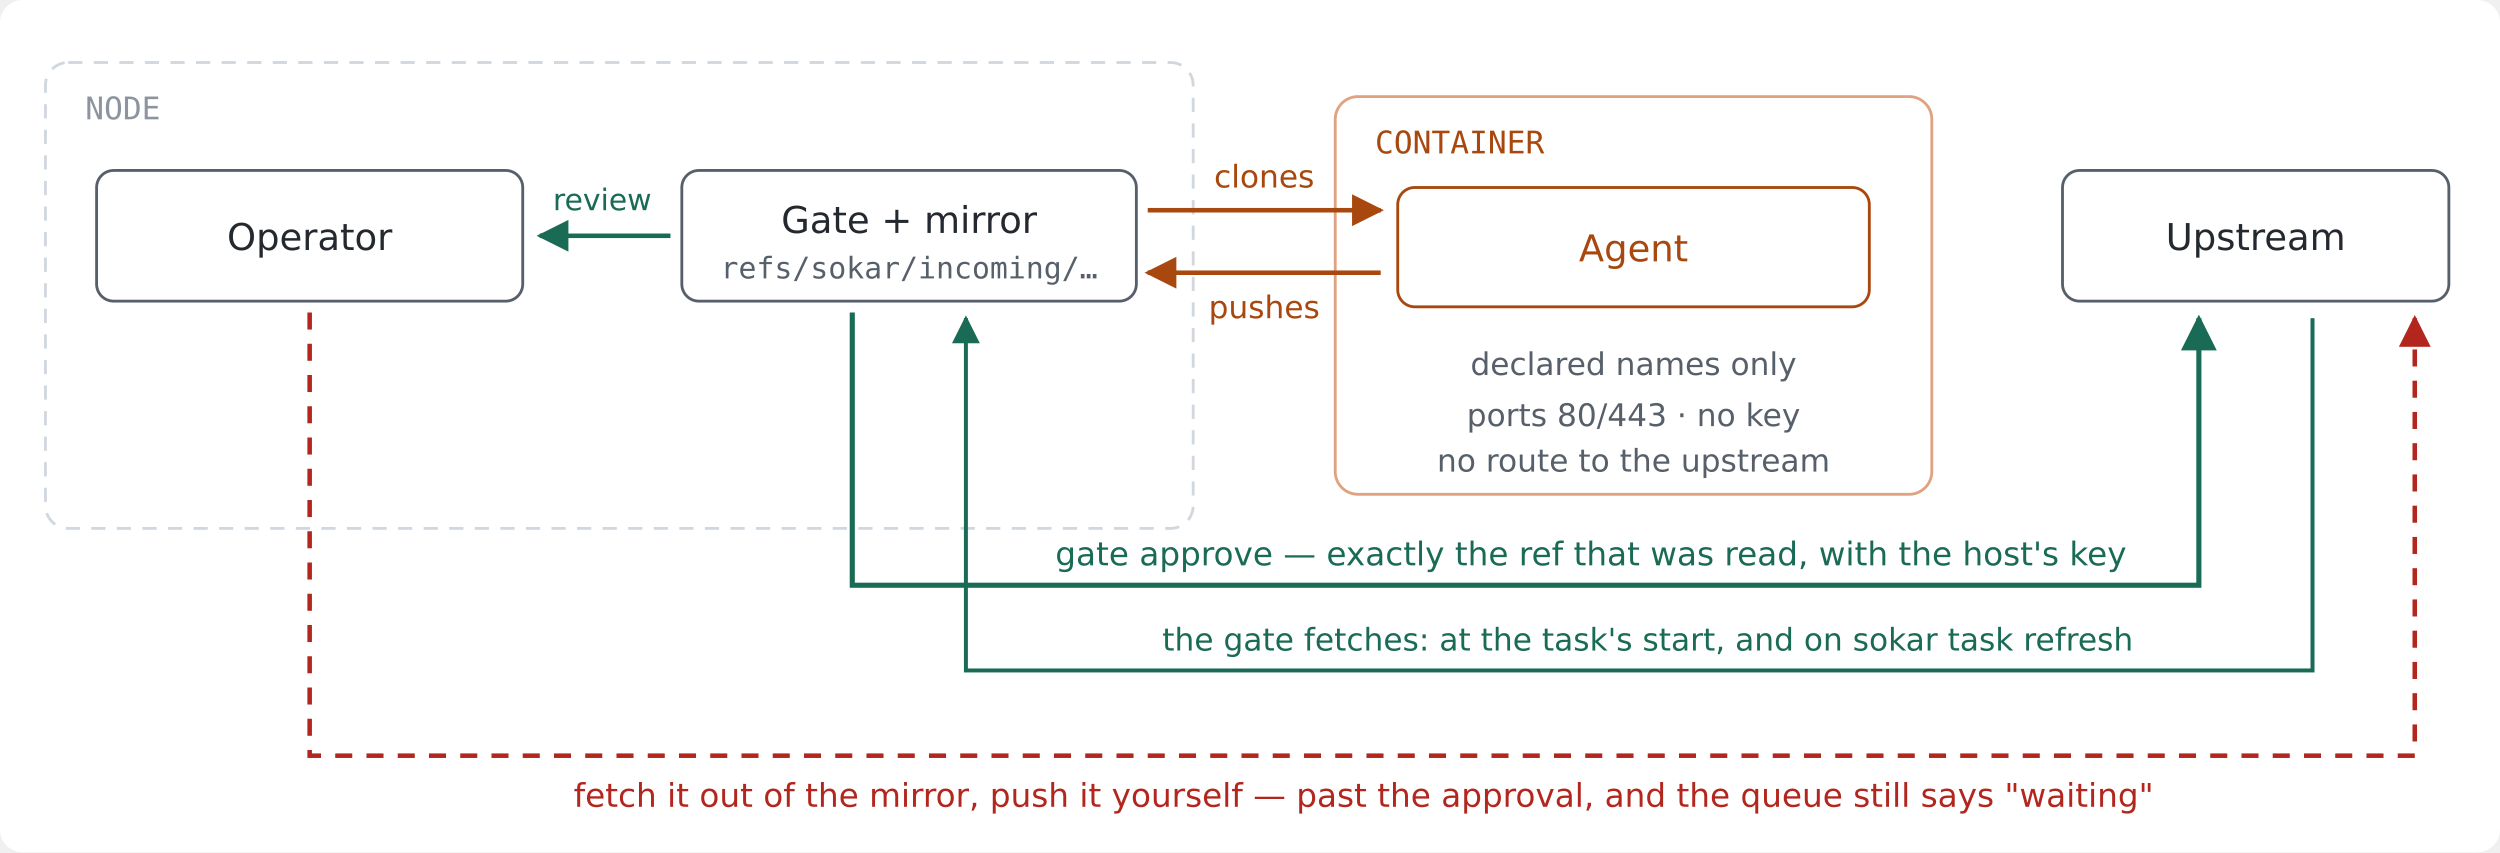
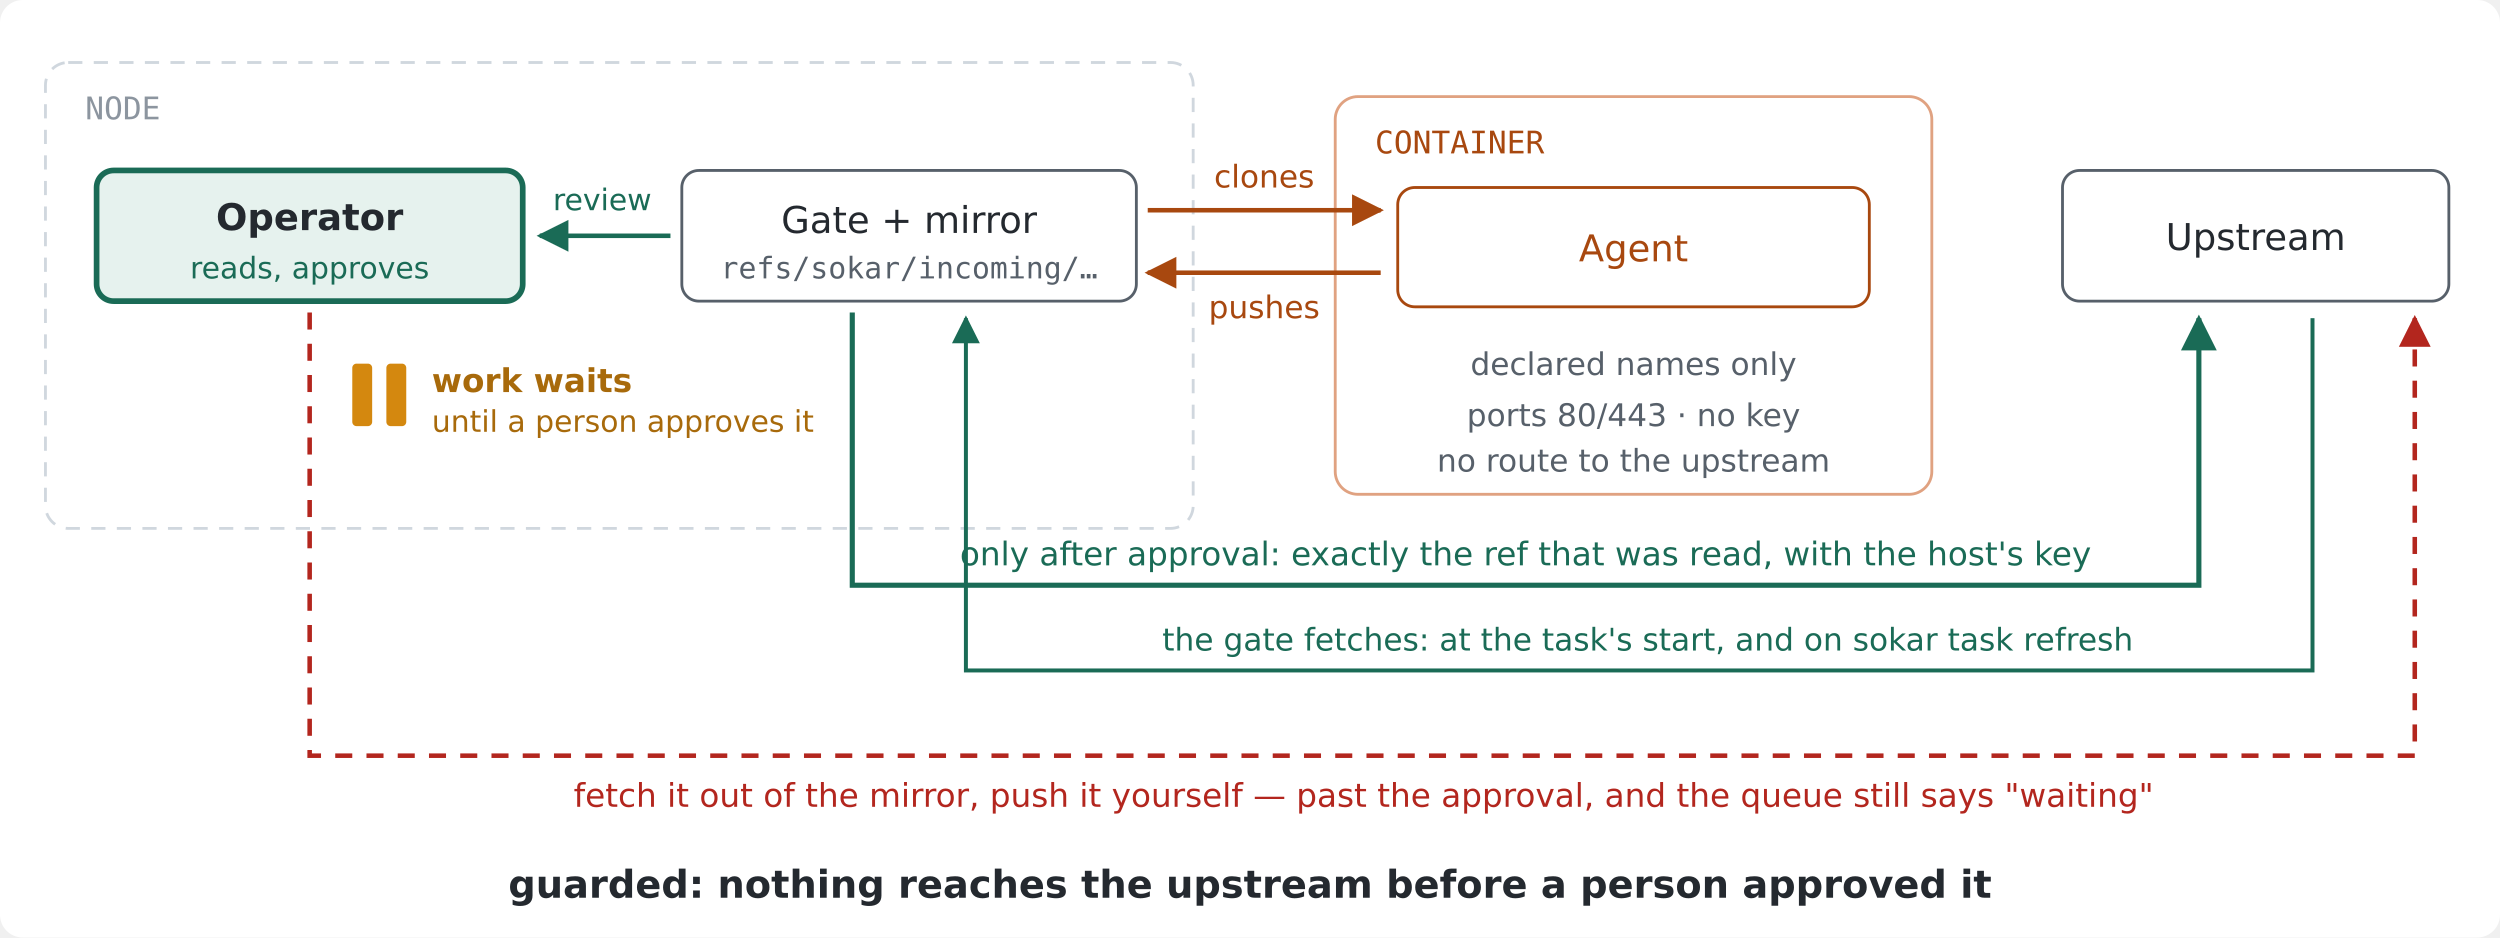
- <svg xmlns="http://www.w3.org/2000/svg" viewBox="0 0 880 300" width="880" height="300" role="img" aria-label="Guarded: the agent pushes to the local gate, the operator reviews there and approves, and only the approve reaches the upstream. The agent never reaches the upstream itself; the gate on the host fetches from it at the task's start and on sokar task refresh. Alongside it, dashed, the path by which unreviewed work leaves without ever passing the approval.">
-   <rect x="0" y="0" width="880" height="300" rx="8" fill="#ffffff" />
+ <svg xmlns="http://www.w3.org/2000/svg" viewBox="0 0 880 330" width="880" height="330" role="img" aria-label="Guarded: the agent pushes to the local gate, the operator reviews there and approves, and only the approve reaches the upstream. The agent never reaches the upstream itself; the gate on the host fetches from it at the task's start and on sokar task refresh. Alongside it, dashed, the path by which unreviewed work leaves without ever passing the approval.">
+   <rect x="0" y="0" width="880" height="330" rx="8" fill="#ffffff" />
  <defs>
    <marker id="ink" viewBox="0 0 10 10" refX="9" refY="5" markerWidth="7" markerHeight="7" orient="auto-start-reverse">
      <path d="M 0 0 L 10 5 L 0 10 z" fill="#57606a" />
    </marker>
    <marker id="agent" viewBox="0 0 10 10" refX="9" refY="5" markerWidth="7" markerHeight="7" orient="auto-start-reverse">
      <path d="M 0 0 L 10 5 L 0 10 z" fill="#a8480f" />
    </marker>
    <marker id="review" viewBox="0 0 10 10" refX="9" refY="5" markerWidth="7" markerHeight="7" orient="auto-start-reverse">
      <path d="M 0 0 L 10 5 L 0 10 z" fill="#1a6b56" />
    </marker>
    <marker id="danger" viewBox="0 0 10 10" refX="9" refY="5" markerWidth="7" markerHeight="7" orient="auto-start-reverse">
      <path d="M 0 0 L 10 5 L 0 10 z" fill="#b3261e" />
    </marker>
  </defs>
  <g font-family="'Fira Sans','DejaVu Sans',sans-serif">
    <rect x="16" y="22" width="404" height="164" rx="8" fill="none" stroke="#d0d7de" stroke-dasharray="5 4" />
    <text x="30" y="42" font-size="11" fill="#8c959f" font-family="'IBM Plex Mono',monospace">NODE</text>
-     <rect x="34" y="60" width="150" height="46" rx="6" fill="none" stroke="#57606a" />
-     <text x="109" y="88" font-size="13" text-anchor="middle" fill="#24292f">Operator</text>
+     <rect x="34" y="60" width="150" height="46" rx="6" fill="#e6f2ee" stroke="#1a6b56" stroke-width="2" />
+     <text x="109" y="81" font-size="13" text-anchor="middle" fill="#24292f" font-weight="bold">Operator</text>
+     <text x="109" y="98" font-size="10.5" text-anchor="middle" fill="#1a6b56">reads, approves</text>
+     <g fill="#d4880f">
+       <rect x="124" y="128" width="7" height="22" rx="1.5" />
+       <rect x="136" y="128" width="7" height="22" rx="1.5" />
+     </g>
+     <text x="152" y="138" font-size="11.5" fill="#a86a0b" font-weight="bold">work waits</text>
+     <text x="152" y="152" font-size="10.5" fill="#a86a0b">until a person approves it</text>
    <rect x="240" y="60" width="160" height="46" rx="6" fill="none" stroke="#57606a" />
    <text x="320" y="82" font-size="13" text-anchor="middle" fill="#24292f">Gate + mirror</text>
    <text x="320" y="98" font-size="10.5" text-anchor="middle" fill="#57606a" font-family="'IBM Plex Mono',monospace">refs/sokar/incoming/…</text>
    <rect x="470" y="34" width="210" height="140" rx="8" fill="none" stroke="#e0a281" />
    <text x="484" y="54" font-size="11" fill="#a8480f" font-family="'IBM Plex Mono',monospace">CONTAINER</text>
    <rect x="492" y="66" width="166" height="42" rx="6" fill="none" stroke="#a8480f" />
    <text x="575" y="92" font-size="13" text-anchor="middle" fill="#a8480f">Agent</text>
    <text x="575" y="132" font-size="11" text-anchor="middle" fill="#57606a">declared names only</text>
    <text x="575" y="150" font-size="11" text-anchor="middle" fill="#57606a">ports 80/443 · no key</text>
    <rect x="726" y="60" width="136" height="46" rx="6" fill="none" stroke="#57606a" />
    <text x="794" y="88" font-size="13" text-anchor="middle" fill="#24292f">Upstream</text>
    <path d="M 404 74 L 486 74" stroke="#a8480f" stroke-width="1.6" fill="none" marker-end="url(#agent)" />
    <text x="445" y="66" font-size="11" text-anchor="middle" fill="#a8480f">clones</text>
    <path d="M 486 96 L 404 96" stroke="#a8480f" stroke-width="1.6" fill="none" marker-end="url(#agent)" />
    <text x="445" y="112" font-size="11" text-anchor="middle" fill="#a8480f">pushes</text>
    <path d="M 236 83 L 190 83" stroke="#1a6b56" stroke-width="1.6" fill="none" marker-end="url(#review)" />
    <text x="212" y="74" font-size="10.5" text-anchor="middle" fill="#1a6b56">review</text>
    <text x="575" y="166" font-size="11" text-anchor="middle" fill="#57606a">no route to the upstream</text>
    <path d="M 300 110 L 300 206 L 774 206 L 774 112" stroke="#1a6b56" stroke-width="1.8" fill="none" marker-end="url(#review)" />
-     <text x="560" y="199" font-size="11.5" text-anchor="middle" fill="#1a6b56">gate approve — exactly the ref that was read, with the host's key</text>
+     <text x="537" y="199" font-size="11.5" text-anchor="middle" fill="#1a6b56">only after approval: exactly the ref that was read, with the host's key</text>
    <path d="M 814 112 L 814 236 L 340 236 L 340 112" stroke="#1a6b56" stroke-width="1.4" fill="none" marker-end="url(#review)" />
    <text x="580" y="229" font-size="11" text-anchor="middle" fill="#1a6b56">the gate fetches: at the task's start, and on sokar task refresh</text>
    <path d="M 109 110 L 109 266 L 850 266 L 850 112" stroke="#b3261e" stroke-width="1.6" fill="none" stroke-dasharray="6 5" marker-end="url(#danger)" />
    <text x="480" y="284" font-size="11.5" text-anchor="middle" fill="#b3261e">fetch it out of the mirror, push it yourself — past the approval, and the queue still says "waiting"</text>
+     <text x="440" y="316" font-size="13.5" text-anchor="middle" fill="#24292f" font-weight="bold">guarded: nothing reaches the upstream before a person approved it</text>
  </g>
</svg>
